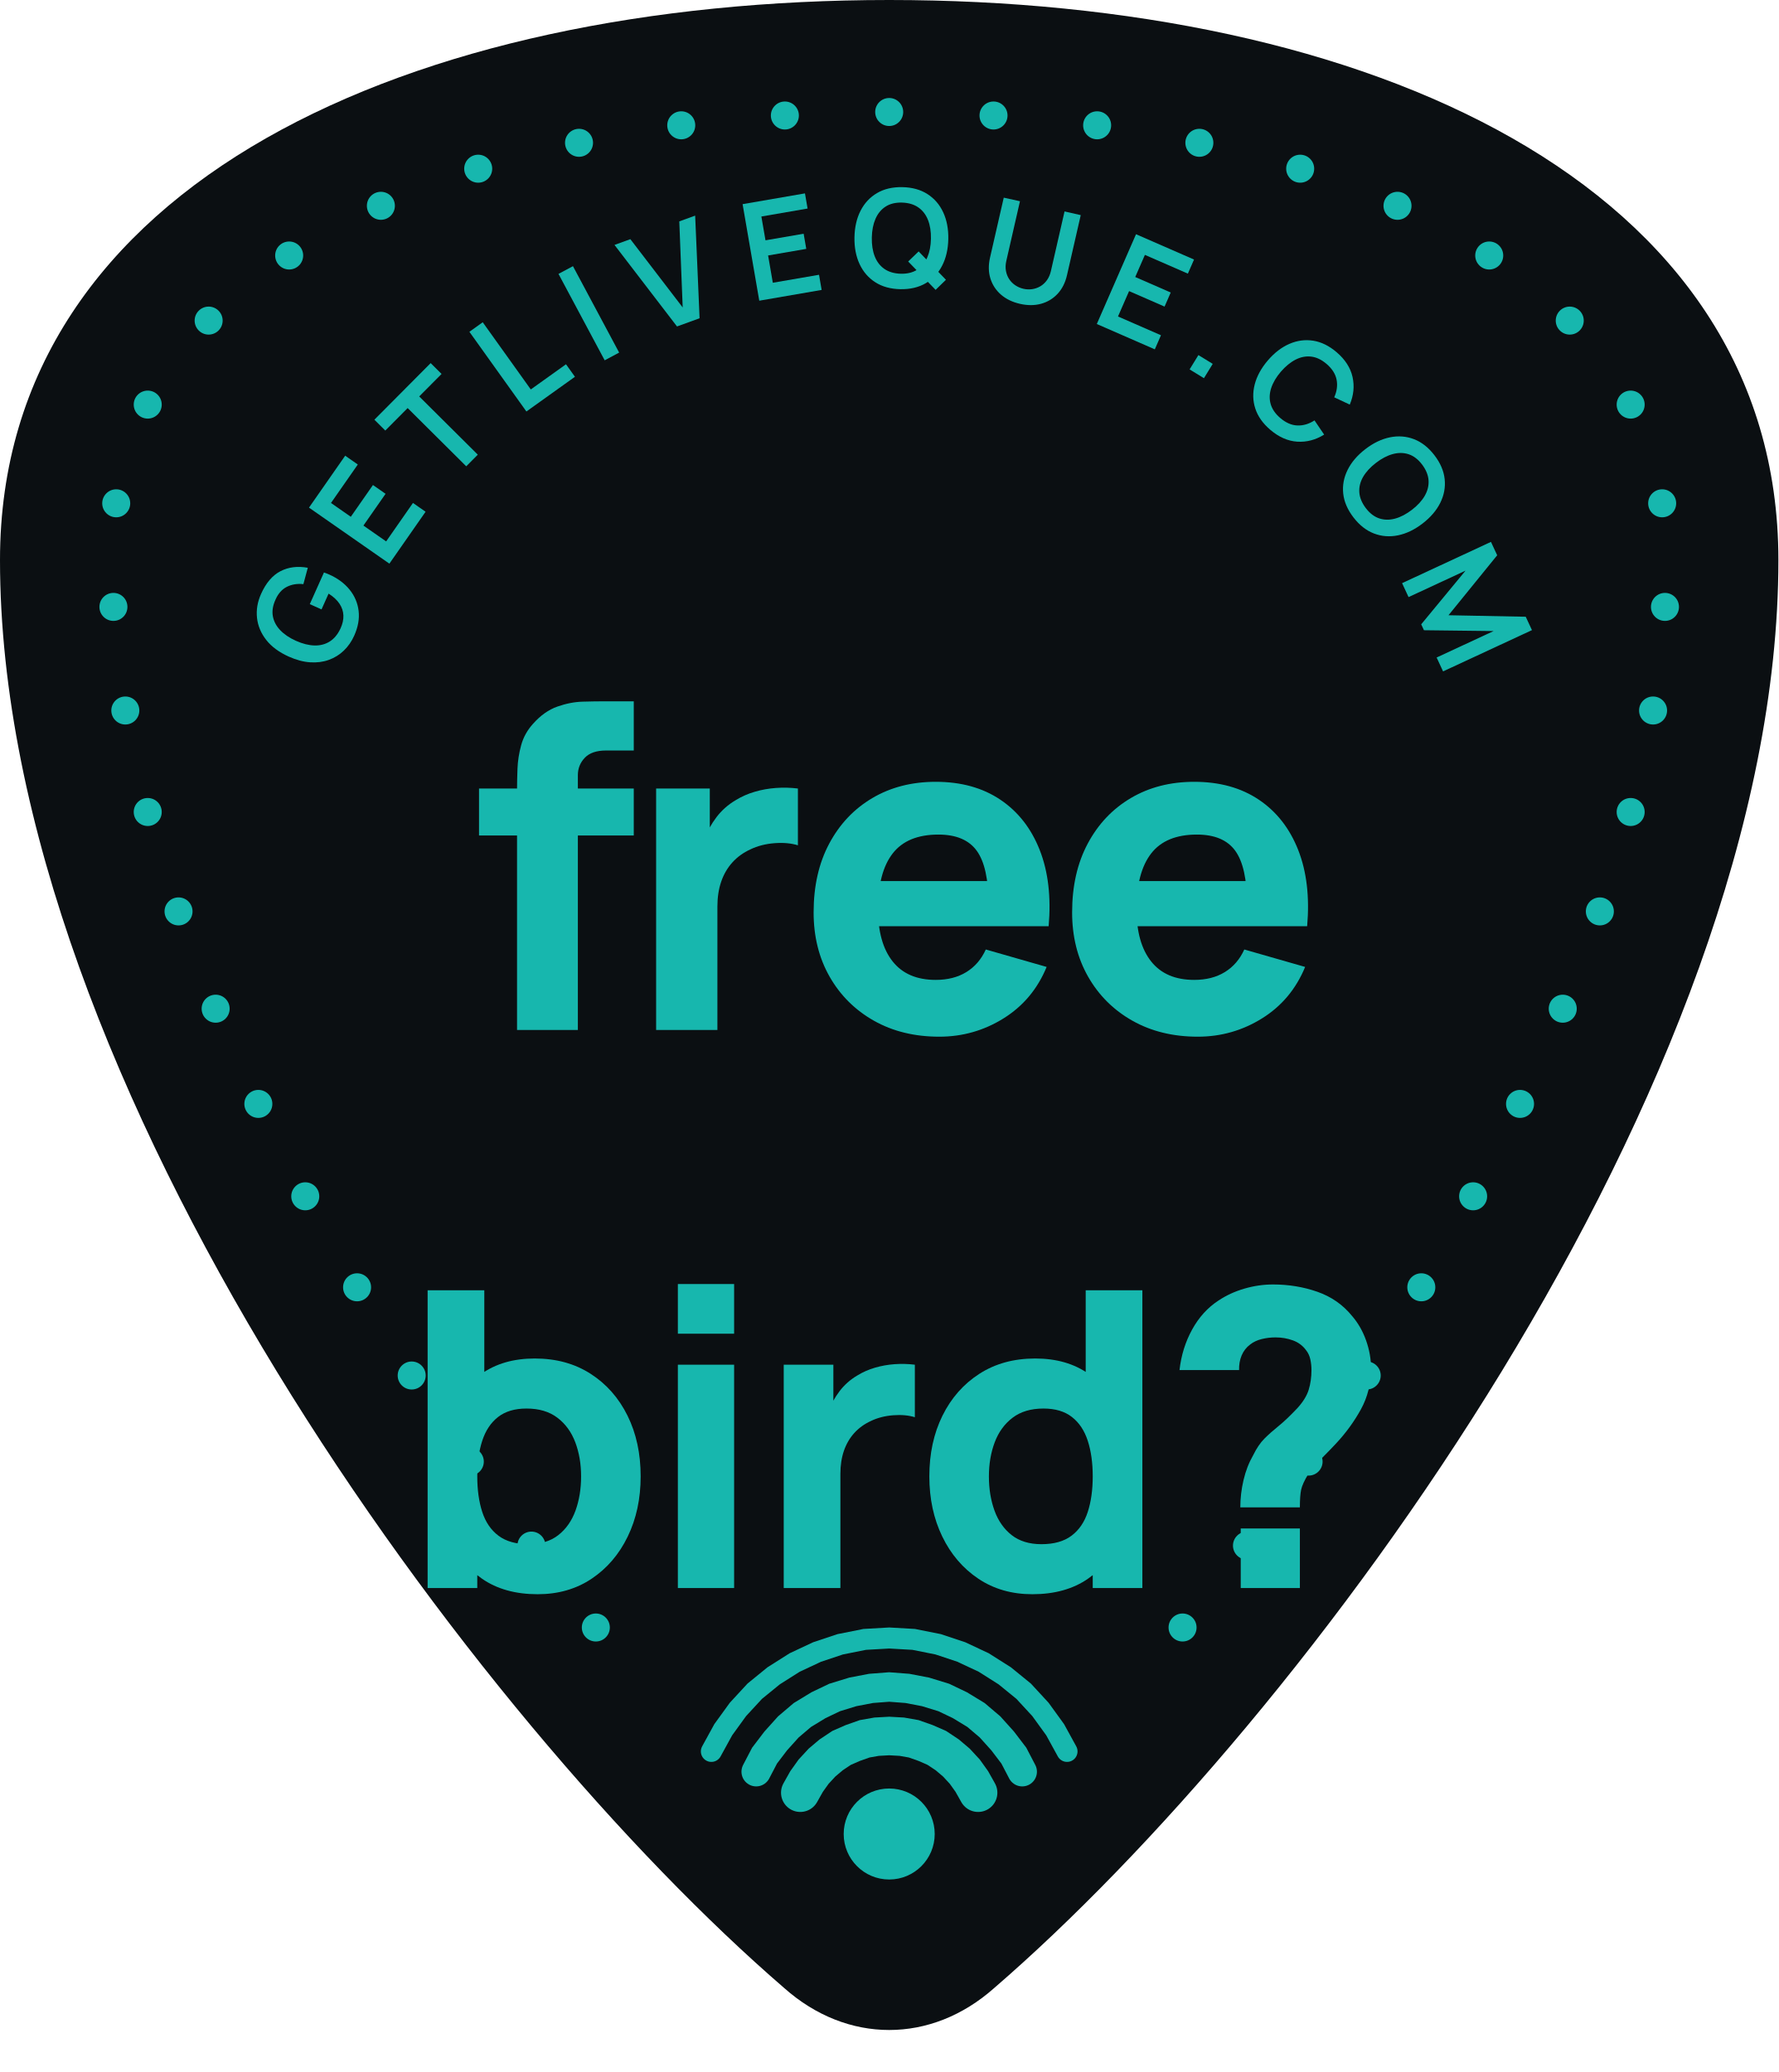
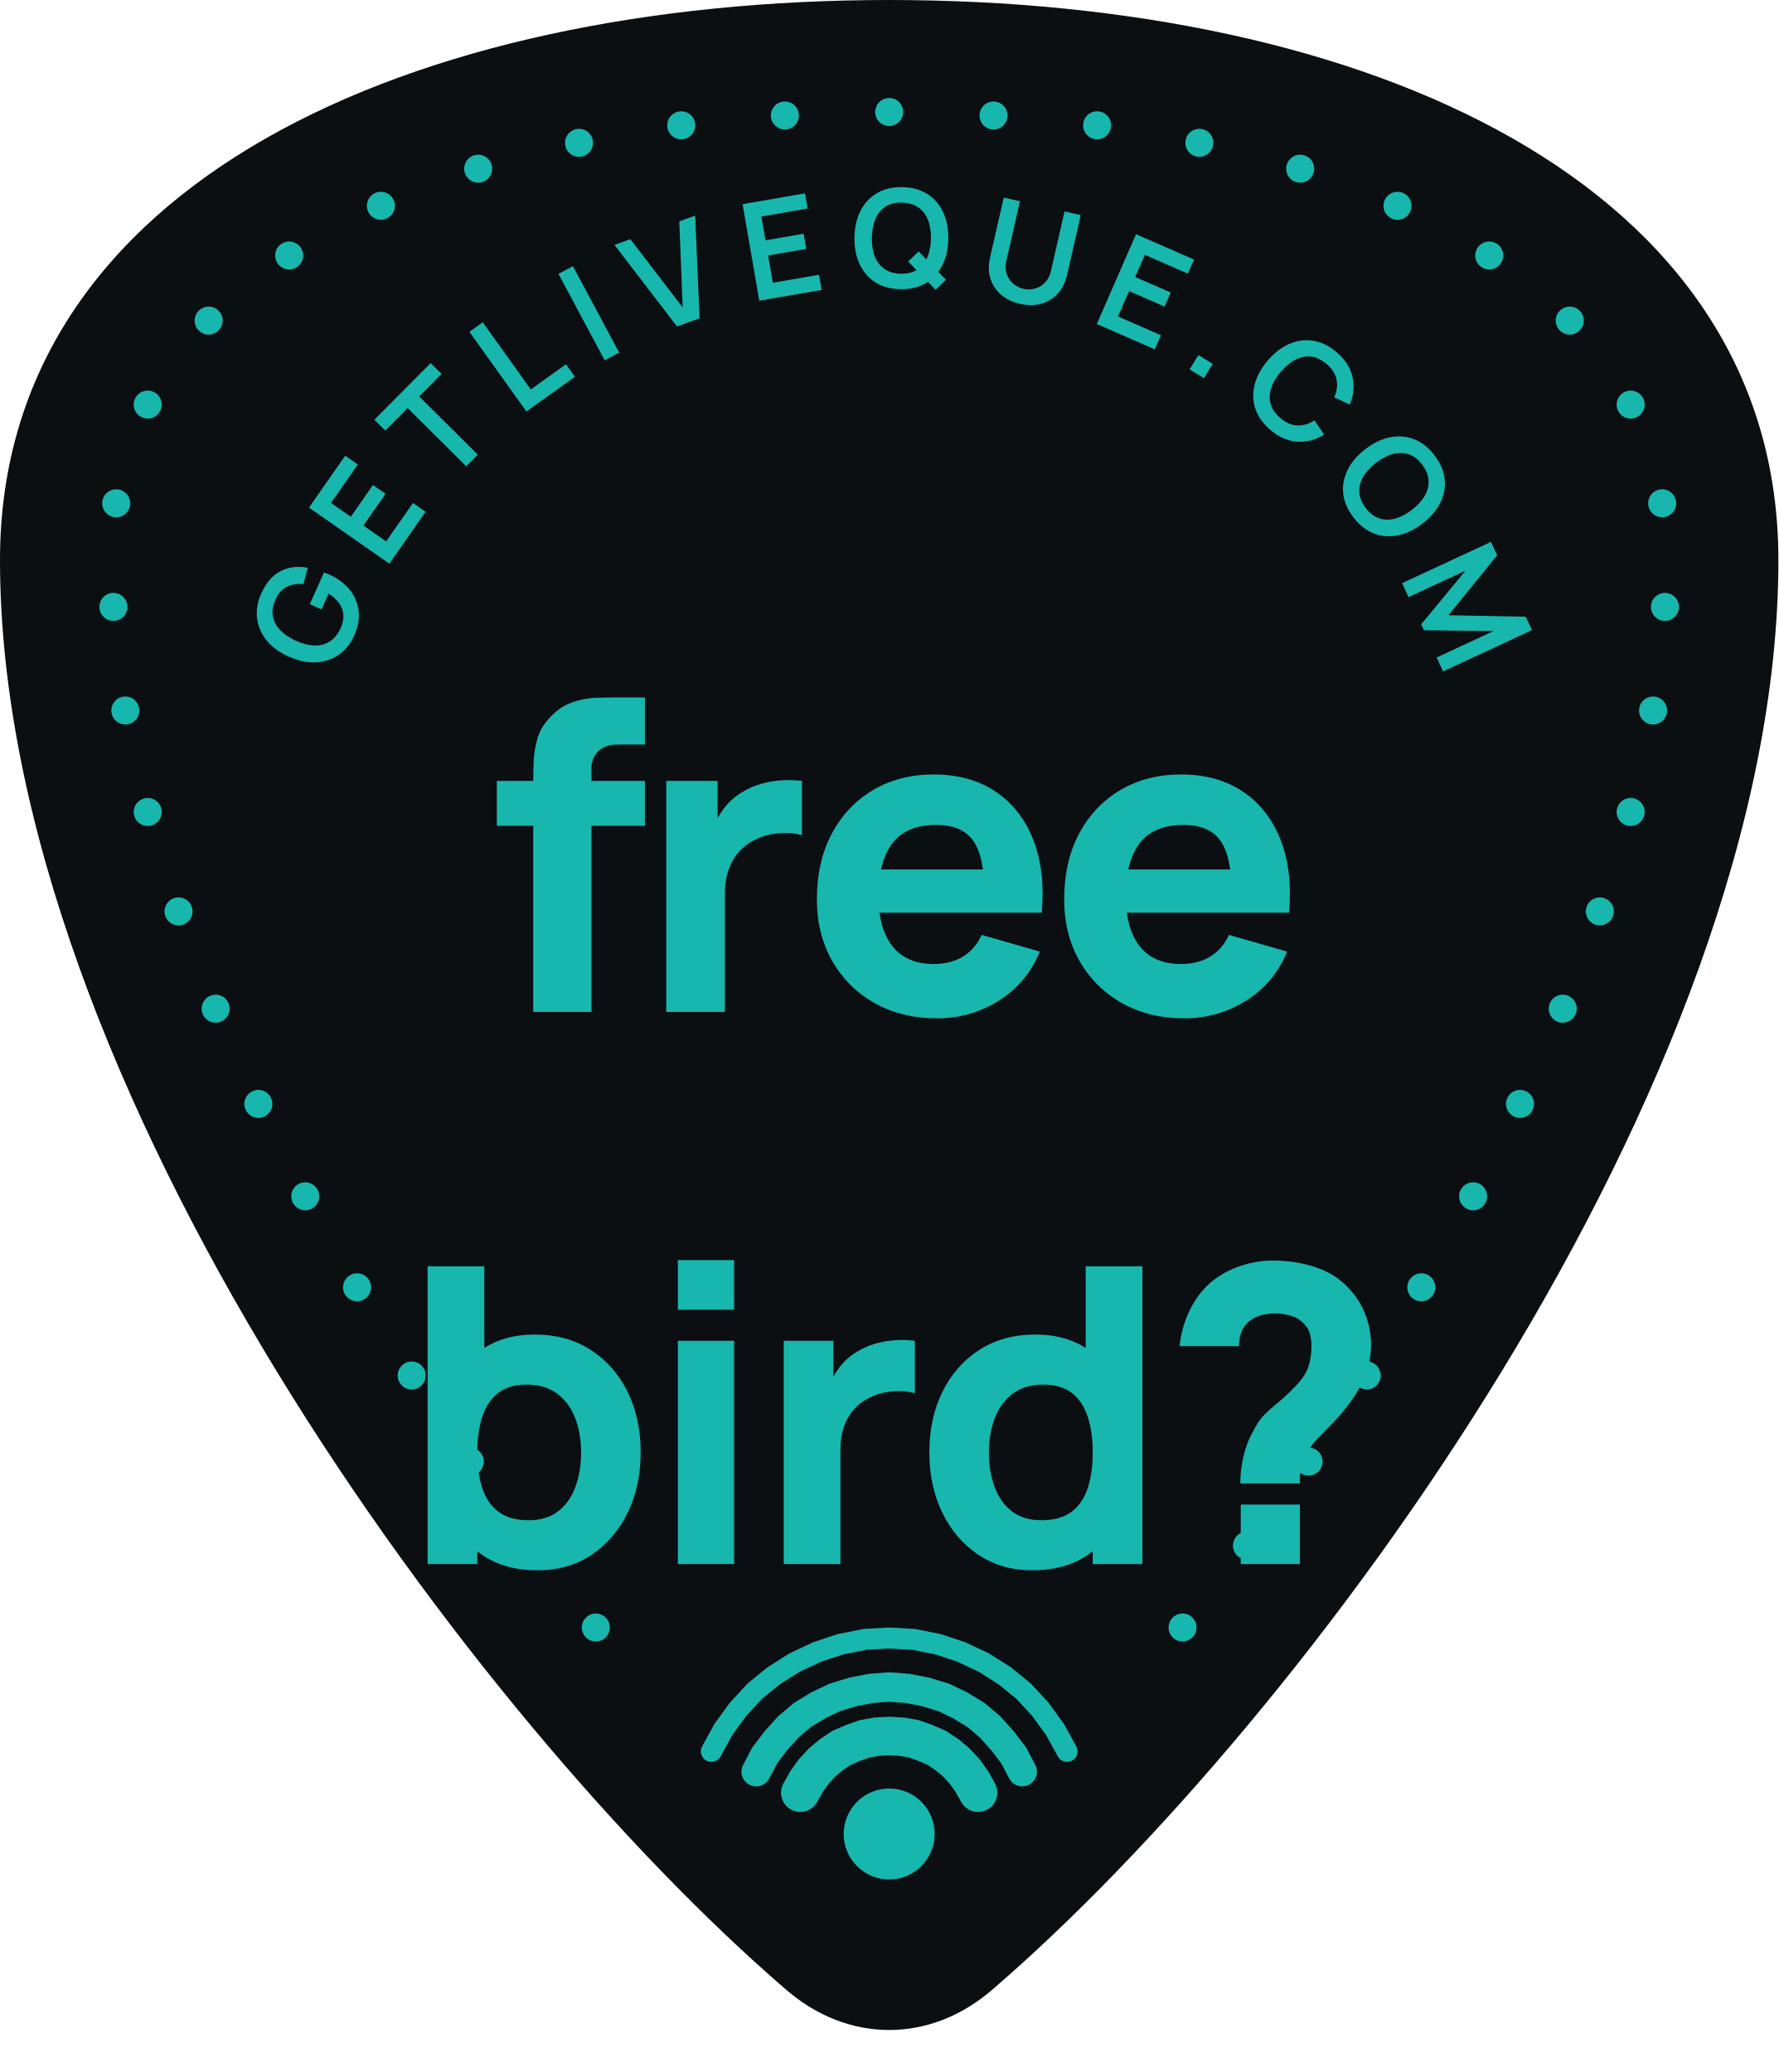
<svg xmlns="http://www.w3.org/2000/svg" viewBox="0 0 25.4 29.6" width="25.4mm" height="29.6mm">
  <defs>
    <clipPath id="pk">
      <path d="M 12.7 0.0 C 19.5 0.0 25.4 2.6 25.4 8.0 C 25.4 15.5 18.6 24.6 14.2 28.4 C 13.3 29.2 12.1 29.2 11.2 28.4 C 6.8 24.6 0.0 15.5 0.0 8.0 C 0.0 2.6 5.9 0.0 12.7 0.0 Z" />
    </clipPath>
  </defs>
  <path d="M 12.7 0.0 C 19.5 0.0 25.4 2.6 25.4 8.0 C 25.4 15.5 18.6 24.6 14.2 28.4 C 13.3 29.2 12.1 29.2 11.2 28.4 C 6.8 24.6 0.0 15.5 0.0 8.0 C 0.0 2.6 5.9 0.0 12.7 0.0 Z" fill="#0B0F12" />
  <g clip-path="url(#pk)">
    <circle cx="12.70" cy="1.60" r="0.2" fill="#17B7AE" />
    <circle cx="14.19" cy="1.65" r="0.2" fill="#17B7AE" />
    <circle cx="15.67" cy="1.79" r="0.2" fill="#17B7AE" />
    <circle cx="17.13" cy="2.04" r="0.2" fill="#17B7AE" />
    <circle cx="18.57" cy="2.41" r="0.2" fill="#17B7AE" />
    <circle cx="19.96" cy="2.94" r="0.2" fill="#17B7AE" />
    <circle cx="21.27" cy="3.65" r="0.2" fill="#17B7AE" />
    <circle cx="22.42" cy="4.58" r="0.2" fill="#17B7AE" />
    <circle cx="23.29" cy="5.78" r="0.2" fill="#17B7AE" />
    <circle cx="23.74" cy="7.19" r="0.2" fill="#17B7AE" />
    <circle cx="23.78" cy="8.67" r="0.2" fill="#17B7AE" />
    <circle cx="23.61" cy="10.15" r="0.2" fill="#17B7AE" />
    <circle cx="23.29" cy="11.60" r="0.2" fill="#17B7AE" />
    <circle cx="22.85" cy="13.02" r="0.2" fill="#17B7AE" />
    <circle cx="22.32" cy="14.41" r="0.2" fill="#17B7AE" />
    <circle cx="21.71" cy="15.77" r="0.2" fill="#17B7AE" />
    <circle cx="21.04" cy="17.09" r="0.2" fill="#17B7AE" />
    <circle cx="20.30" cy="18.39" r="0.2" fill="#17B7AE" />
    <circle cx="19.52" cy="19.65" r="0.2" fill="#17B7AE" />
    <circle cx="18.69" cy="20.88" r="0.2" fill="#17B7AE" />
    <circle cx="17.81" cy="22.08" r="0.2" fill="#17B7AE" />
    <circle cx="16.89" cy="23.25" r="0.2" fill="#17B7AE" />
    <circle cx="8.51" cy="23.25" r="0.2" fill="#17B7AE" />
    <circle cx="7.59" cy="22.08" r="0.2" fill="#17B7AE" />
    <circle cx="6.71" cy="20.88" r="0.2" fill="#17B7AE" />
    <circle cx="5.88" cy="19.65" r="0.2" fill="#17B7AE" />
    <circle cx="5.10" cy="18.39" r="0.2" fill="#17B7AE" />
    <circle cx="4.36" cy="17.09" r="0.2" fill="#17B7AE" />
    <circle cx="3.69" cy="15.77" r="0.2" fill="#17B7AE" />
    <circle cx="3.08" cy="14.41" r="0.2" fill="#17B7AE" />
    <circle cx="2.55" cy="13.02" r="0.2" fill="#17B7AE" />
    <circle cx="2.11" cy="11.60" r="0.2" fill="#17B7AE" />
    <circle cx="1.79" cy="10.15" r="0.2" fill="#17B7AE" />
    <circle cx="1.62" cy="8.67" r="0.2" fill="#17B7AE" />
    <circle cx="1.66" cy="7.19" r="0.2" fill="#17B7AE" />
    <circle cx="2.11" cy="5.78" r="0.2" fill="#17B7AE" />
    <circle cx="2.98" cy="4.58" r="0.2" fill="#17B7AE" />
    <circle cx="4.13" cy="3.65" r="0.2" fill="#17B7AE" />
    <circle cx="5.44" cy="2.94" r="0.2" fill="#17B7AE" />
    <circle cx="6.83" cy="2.41" r="0.2" fill="#17B7AE" />
    <circle cx="8.27" cy="2.04" r="0.2" fill="#17B7AE" />
    <circle cx="9.73" cy="1.79" r="0.2" fill="#17B7AE" />
    <circle cx="11.21" cy="1.65" r="0.2" fill="#17B7AE" />
    <path d="M11.43 25.61 L11.52 25.45 L11.62 25.31 L11.74 25.18 L11.87 25.07 L12.02 24.97 L12.18 24.90 L12.35 24.84 L12.52 24.81 L12.70 24.80 L12.88 24.81 L13.05 24.84 L13.22 24.90 L13.38 24.97 L13.53 25.07 L13.66 25.18 L13.78 25.31 L13.88 25.45 L13.97 25.61" fill="none" stroke="#17B7AE" stroke-width="0.55" stroke-linecap="round" />
    <path d="M10.80 25.31 L10.92 25.08 L11.08 24.87 L11.26 24.67 L11.46 24.50 L11.69 24.36 L11.92 24.25 L12.18 24.17 L12.44 24.12 L12.70 24.10 L12.96 24.12 L13.22 24.17 L13.48 24.25 L13.71 24.36 L13.94 24.50 L14.14 24.67 L14.32 24.87 L14.48 25.08 L14.60 25.31" fill="none" stroke="#17B7AE" stroke-width="0.42" stroke-linecap="round" />
    <path d="M10.16 25.02 L10.33 24.71 L10.54 24.42 L10.78 24.16 L11.05 23.94 L11.35 23.75 L11.67 23.60 L12.00 23.49 L12.35 23.42 L12.70 23.40 L13.05 23.42 L13.40 23.49 L13.73 23.60 L14.05 23.75 L14.35 23.94 L14.62 24.16 L14.86 24.42 L15.07 24.71 L15.24 25.02" fill="none" stroke="#17B7AE" stroke-width="0.3" stroke-linecap="round" />
    <circle cx="12.7" cy="26.2" r="0.65" fill="#17B7AE" />
    <g transform="translate(5.032 9.070) rotate(-65.90)">
      <path transform="translate(-0.712 0) scale(0.000972 -0.000972)" d="M734 -30Q594 -30 471.5 19.5Q349 69 256.5 165.0Q164 261 112.0 400.5Q60 540 60 720Q60 956 148.0 1123.5Q236 1291 389.0 1380.5Q542 1470 734 1470Q1000 1470 1155.5 1346.5Q1311 1223 1366 1000L1120 961Q1079 1089 986.0 1165.5Q893 1242 749 1242Q604 1244 508.0 1179.0Q412 1114 363.5 996.0Q315 878 315 720Q315 562 363.0 445.5Q411 329 507.5 264.0Q604 199 749 197Q858 196 940.0 236.5Q1022 277 1074.0 359.5Q1126 442 1144 566H890V755H1400Q1402 739 1403.0 708.0Q1404 677 1404 671Q1404 467 1323.5 308.5Q1243 150 1093.0 60.0Q943 -30 734 -30Z" fill="#17B7AE" />
    </g>
    <g transform="translate(5.809 7.697) rotate(-55.12)">
      <path transform="translate(-0.569 0) scale(0.000972 -0.000972)" d="M140 0V1440H1070V1214H381V859H950V633H381V226H1070V0Z" fill="#17B7AE" />
    </g>
    <g transform="translate(6.742 6.578) rotate(-45.17)">
      <path transform="translate(-0.590 0) scale(0.000972 -0.000972)" d="M486 0V1214H20V1440H1193V1214H727V0Z" fill="#17B7AE" />
    </g>
    <g transform="translate(7.814 5.667) rotate(-35.57)">
      <path transform="translate(-0.519 0) scale(0.000972 -0.000972)" d="M160 0V1440H401V226H1037V0Z" fill="#17B7AE" />
    </g>
    <g transform="translate(8.740 5.092) rotate(-28.12)">
      <path transform="translate(-0.273 0) scale(0.000972 -0.000972)" d="M160 0V1440H401V0Z" fill="#17B7AE" />
    </g>
    <g transform="translate(9.831 4.605) rotate(-19.97)">
      <path transform="translate(-0.623 0) scale(0.000972 -0.000972)" d="M464 0 10 1440H258L638 234L1023 1440H1271L817 0Z" fill="#17B7AE" />
    </g>
    <g transform="translate(11.271 4.222) rotate(-9.80)">
      <path transform="translate(-0.569 0) scale(0.000972 -0.000972)" d="M140 0V1440H1070V1214H381V859H950V633H381V226H1070V0Z" fill="#17B7AE" />
    </g>
    <g transform="translate(12.861 4.102) rotate(1.10)">
      <path transform="translate(-0.729 0) scale(0.000972 -0.000972)" d="M1267 -30 856 379 1007 530 1416 121ZM749 -30Q533 -30 379.0 64.5Q225 159 142.5 328.0Q60 497 60 720Q60 943 142.5 1112.0Q225 1281 379.0 1375.5Q533 1470 749 1470Q965 1470 1119.5 1375.5Q1274 1281 1356.5 1112.0Q1439 943 1439 720Q1439 497 1356.5 328.0Q1274 159 1119.5 64.5Q965 -30 749 -30ZM749 197Q894 196 990.5 261.0Q1087 326 1135.5 444.0Q1184 562 1184 720Q1184 878 1135.5 994.5Q1087 1111 990.5 1176.0Q894 1241 749 1243Q604 1244 508.0 1179.0Q412 1114 363.5 996.0Q315 878 315 720Q315 562 363.0 445.5Q411 329 507.5 264.0Q604 199 749 197Z" fill="#17B7AE" />
    </g>
    <g transform="translate(14.574 4.312) rotate(12.89)">
      <path transform="translate(-0.700 0) scale(0.000972 -0.000972)" d="M720 -30Q548 -30 417.5 40.0Q287 110 213.5 237.0Q140 364 140 535V1438L384 1440V541Q384 460 411.5 396.0Q439 332 486.0 287.5Q533 243 594.0 220.0Q655 197 720 197Q787 197 847.5 220.5Q908 244 955.0 288.5Q1002 333 1029.0 397.0Q1056 461 1056 541V1440H1300V535Q1300 364 1226.5 237.0Q1153 110 1022.5 40.0Q892 -30 720 -30Z" fill="#17B7AE" />
    </g>
    <g transform="translate(16.062 4.802) rotate(23.59)">
      <path transform="translate(-0.569 0) scale(0.000972 -0.000972)" d="M140 0V1440H1070V1214H381V859H950V633H381V226H1070V0Z" fill="#17B7AE" />
    </g>
    <g transform="translate(17.093 5.340) rotate(31.53)">
      <path transform="translate(-0.295 0) scale(0.000972 -0.000972)" d="M180 0V247H427V0Z" fill="#17B7AE" />
    </g>
    <g transform="translate(18.154 6.111) rotate(40.49)">
      <path transform="translate(-0.718 0) scale(0.000972 -0.000972)" d="M749 -30Q533 -30 379.0 64.5Q225 159 142.5 328.0Q60 497 60 720Q60 943 142.5 1112.0Q225 1281 379.0 1375.5Q533 1470 749 1470Q998 1470 1164.0 1345.5Q1330 1221 1397 1010L1154 943Q1112 1084 1011.0 1163.5Q910 1243 749 1243Q604 1243 507.5 1178.0Q411 1113 362.5 995.5Q314 878 313 720Q313 562 361.5 444.5Q410 327 507.0 262.0Q604 197 749 197Q910 197 1011.0 277.0Q1112 357 1154 497L1397 430Q1330 219 1164.0 94.5Q998 -30 749 -30Z" fill="#17B7AE" />
    </g>
    <g transform="translate(19.355 7.375) rotate(52.40)">
      <path transform="translate(-0.729 0) scale(0.000972 -0.000972)" d="M749 -30Q533 -30 379.0 64.5Q225 159 142.5 328.0Q60 497 60 720Q60 943 142.5 1112.0Q225 1281 379.0 1375.5Q533 1470 749 1470Q965 1470 1119.5 1375.5Q1274 1281 1356.5 1112.0Q1439 943 1439 720Q1439 497 1356.5 328.0Q1274 159 1119.5 64.5Q965 -30 749 -30ZM749 197Q894 196 990.5 261.0Q1087 326 1135.5 444.0Q1184 562 1184 720Q1184 878 1135.5 994.5Q1087 1111 990.5 1176.0Q894 1241 749 1243Q604 1244 508.0 1179.0Q412 1114 363.5 996.0Q315 878 315 720Q315 562 363.0 445.5Q411 329 507.5 264.0Q604 199 749 197Z" fill="#17B7AE" />
    </g>
    <g transform="translate(20.318 8.961) rotate(65.09)">
      <path transform="translate(-0.831 0) scale(0.000972 -0.000972)" d="M140 0V1440H357L855 420L1353 1440H1570V0H1345V923L903 0H807L366 923V0Z" fill="#17B7AE" />
    </g>
-     <path transform="translate(6.650 14.714) scale(0.003194 -0.003194)" d="M230 0V1076Q230 1117 232.0 1169.0Q234 1221 248.5 1274.0Q263 1327 302 1370Q352 1426 410.5 1446.5Q469 1467 524.0 1468.5Q579 1470 618 1470H752V1250H628Q564 1250 533.0 1217.5Q502 1185 502 1140V0ZM60 870V1080H752V870Z" fill="#17B7AE" />
-     <path transform="translate(8.924 14.714) scale(0.003194 -0.003194)" d="M140 0V1080H380V816L354 850Q375 906 410.0 952.0Q445 998 496 1028Q535 1052 581.0 1065.5Q627 1079 676.0 1082.5Q725 1086 774 1080V826Q729 840 669.5 835.5Q610 831 562 808Q514 786 481.0 749.5Q448 713 431.0 663.5Q414 614 414 552V0Z" fill="#17B7AE" />
-     <path transform="translate(11.365 14.714) scale(0.003194 -0.003194)" d="M642 -30Q476 -30 349.5 41.5Q223 113 151.5 238.5Q80 364 80 526Q80 703 150.0 834.0Q220 965 343.0 1037.5Q466 1110 626 1110Q796 1110 915.0 1030.0Q1034 950 1091.0 805.0Q1148 660 1131 464H862V564Q862 729 809.5 801.5Q757 874 638 874Q499 874 433.5 789.5Q368 705 368 540Q368 389 433.5 306.5Q499 224 626 224Q706 224 763.0 259.0Q820 294 850 360L1122 282Q1061 134 929.5 52.0Q798 -30 642 -30ZM284 464V666H1000V464Z" fill="#17B7AE" />
-     <path transform="translate(15.057 14.714) scale(0.003194 -0.003194)" d="M642 -30Q476 -30 349.5 41.5Q223 113 151.5 238.5Q80 364 80 526Q80 703 150.0 834.0Q220 965 343.0 1037.5Q466 1110 626 1110Q796 1110 915.0 1030.0Q1034 950 1091.0 805.0Q1148 660 1131 464H862V564Q862 729 809.5 801.5Q757 874 638 874Q499 874 433.5 789.5Q368 705 368 540Q368 389 433.5 306.5Q499 224 626 224Q706 224 763.0 259.0Q820 294 850 360L1122 282Q1061 134 929.5 52.0Q798 -30 642 -30ZM284 464V666H1000V464Z" fill="#17B7AE" />
-     <path transform="translate(5.700 22.686) scale(0.002954 -0.002954)" d="M670 -30Q509 -30 401.0 45.0Q293 120 238.5 249.0Q184 378 184 540Q184 702 238.0 831.0Q292 960 397.0 1035.0Q502 1110 656 1110Q811 1110 926.0 1036.0Q1041 962 1104.5 833.5Q1168 705 1168 540Q1168 378 1105.5 249.0Q1043 120 931.0 45.0Q819 -30 670 -30ZM138 0V1440H412V740H378V0ZM626 212Q714 212 770.0 256.0Q826 300 853.0 374.5Q880 449 880 540Q880 630 852.0 704.5Q824 779 765.5 823.5Q707 868 616 868Q531 868 478.5 827.0Q426 786 402.0 712.0Q378 638 378 540Q378 442 402.0 368.0Q426 294 480.5 253.0Q535 212 626 212Z" fill="#17B7AE" />
-     <path transform="translate(9.209 22.686) scale(0.002954 -0.002954)" d="M160 1230V1470H432V1230ZM160 0V1080H432V0Z" fill="#17B7AE" />
-     <path transform="translate(10.780 22.686) scale(0.002954 -0.002954)" d="M140 0V1080H380V816L354 850Q375 906 410.0 952.0Q445 998 496 1028Q535 1052 581.0 1065.5Q627 1079 676.0 1082.5Q725 1086 774 1080V826Q729 840 669.5 835.5Q610 831 562 808Q514 786 481.0 749.5Q448 713 431.0 663.5Q414 614 414 552V0Z" fill="#17B7AE" />
-     <path transform="translate(13.037 22.686) scale(0.002954 -0.002954)" d="M578 -30Q429 -30 317.0 45.0Q205 120 142.5 249.0Q80 378 80 540Q80 705 143.5 833.5Q207 962 322.0 1036.0Q437 1110 592 1110Q746 1110 851.0 1035.0Q956 960 1010.0 831.0Q1064 702 1064 540Q1064 378 1009.5 249.0Q955 120 847.0 45.0Q739 -30 578 -30ZM622 212Q713 212 767.5 253.0Q822 294 846.0 368.0Q870 442 870 540Q870 638 846.0 712.0Q822 786 769.5 827.0Q717 868 632 868Q541 868 482.5 823.5Q424 779 396.0 704.5Q368 630 368 540Q368 449 395.0 374.5Q422 300 478.0 256.0Q534 212 622 212ZM870 0V740H836V1440H1110V0Z" fill="#17B7AE" />
-     <path transform="translate(16.551 22.686) scale(0.002954 -0.002954)" d="M394 390Q394 456 409.5 522.0Q425 588 456 642Q481 693 510.5 722.5Q540 752 578.5 783.0Q617 814 670 870Q711 915 724.5 958.5Q738 1002 738 1054Q738 1081 732.5 1106.0Q727 1131 712 1150Q688 1183 648.5 1197.5Q609 1212 564 1212Q530 1212 497.5 1204.0Q465 1196 442 1178Q414 1157 400.5 1125.0Q387 1093 388 1054H100Q112 1161 161.0 1250.0Q210 1339 288 1390Q345 1428 414.0 1448.0Q483 1468 552 1468Q666 1468 767.0 1432.5Q868 1397 934 1316Q978 1265 1002.0 1197.5Q1026 1130 1026 1062Q1026 953 977.0 864.0Q928 775 856 698Q825 665 800.5 640.5Q776 616 756.5 594.5Q737 573 722 550Q694 504 688.0 475.0Q682 446 682 390ZM396 0V288H682V0Z" fill="#17B7AE" />
+     <path transform="translate(6.913 14.456) scale(0.003056 -0.003056)" d="M230 0V1076Q230 1117 232.0 1169.0Q234 1221 248.5 1274.0Q263 1327 302 1370Q352 1426 410.5 1446.5Q469 1467 524.0 1468.5Q579 1470 618 1470H752V1250H628Q564 1250 533.0 1217.5Q502 1185 502 1140V0ZM60 870V1080H752V870Z" fill="#17B7AE" />
+     <path transform="translate(9.088 14.456) scale(0.003056 -0.003056)" d="M140 0V1080H380V816L354 850Q375 906 410.0 952.0Q445 998 496 1028Q535 1052 581.0 1065.5Q627 1079 676.0 1082.5Q725 1086 774 1080V826Q729 840 669.5 835.5Q610 831 562 808Q514 786 481.0 749.5Q448 713 431.0 663.5Q414 614 414 552V0Z" fill="#17B7AE" />
+     <path transform="translate(11.423 14.456) scale(0.003056 -0.003056)" d="M642 -30Q476 -30 349.5 41.5Q223 113 151.5 238.5Q80 364 80 526Q80 703 150.0 834.0Q220 965 343.0 1037.5Q466 1110 626 1110Q796 1110 915.0 1030.0Q1034 950 1091.0 805.0Q1148 660 1131 464H862V564Q862 729 809.5 801.5Q757 874 638 874Q499 874 433.5 789.5Q368 705 368 540Q368 389 433.5 306.5Q499 224 626 224Q706 224 763.0 259.0Q820 294 850 360L1122 282Q1061 134 929.5 52.0Q798 -30 642 -30ZM284 464V666H1000V464Z" fill="#17B7AE" />
+     <path transform="translate(14.955 14.456) scale(0.003056 -0.003056)" d="M642 -30Q476 -30 349.5 41.5Q223 113 151.5 238.5Q80 364 80 526Q80 703 150.0 834.0Q220 965 343.0 1037.5Q466 1110 626 1110Q796 1110 915.0 1030.0Q1034 950 1091.0 805.0Q1148 660 1131 464H862V564Q862 729 809.5 801.5Q757 874 638 874Q499 874 433.5 789.5Q368 705 368 540Q368 389 433.5 306.5Q499 224 626 224Q706 224 763.0 259.0Q820 294 850 360L1122 282Q1061 134 929.5 52.0Q798 -30 642 -30ZM284 464V666H1000V464Z" fill="#17B7AE" />
+     <path transform="translate(5.700 22.344) scale(0.002954 -0.002954)" d="M670 -30Q509 -30 401.0 45.0Q293 120 238.5 249.0Q184 378 184 540Q184 702 238.0 831.0Q292 960 397.0 1035.0Q502 1110 656 1110Q811 1110 926.0 1036.0Q1041 962 1104.5 833.5Q1168 705 1168 540Q1168 378 1105.5 249.0Q1043 120 931.0 45.0Q819 -30 670 -30ZM138 0V1440H412V740H378V0ZM626 212Q714 212 770.0 256.0Q826 300 853.0 374.5Q880 449 880 540Q880 630 852.0 704.5Q824 779 765.5 823.5Q707 868 616 868Q531 868 478.5 827.0Q426 786 402.0 712.0Q378 638 378 540Q378 442 402.0 368.0Q426 294 480.5 253.0Q535 212 626 212Z" fill="#17B7AE" />
+     <path transform="translate(9.209 22.344) scale(0.002954 -0.002954)" d="M160 1230V1470H432V1230ZM160 0V1080H432V0Z" fill="#17B7AE" />
+     <path transform="translate(10.780 22.344) scale(0.002954 -0.002954)" d="M140 0V1080H380V816L354 850Q375 906 410.0 952.0Q445 998 496 1028Q535 1052 581.0 1065.5Q627 1079 676.0 1082.5Q725 1086 774 1080V826Q729 840 669.5 835.5Q610 831 562 808Q514 786 481.0 749.5Q448 713 431.0 663.5Q414 614 414 552V0Z" fill="#17B7AE" />
+     <path transform="translate(13.037 22.344) scale(0.002954 -0.002954)" d="M578 -30Q429 -30 317.0 45.0Q205 120 142.5 249.0Q80 378 80 540Q80 705 143.5 833.5Q207 962 322.0 1036.0Q437 1110 592 1110Q746 1110 851.0 1035.0Q956 960 1010.0 831.0Q1064 702 1064 540Q1064 378 1009.5 249.0Q955 120 847.0 45.0Q739 -30 578 -30ZM622 212Q713 212 767.5 253.0Q822 294 846.0 368.0Q870 442 870 540Q870 638 846.0 712.0Q822 786 769.5 827.0Q717 868 632 868Q541 868 482.5 823.5Q424 779 396.0 704.5Q368 630 368 540Q368 449 395.0 374.5Q422 300 478.0 256.0Q534 212 622 212ZM870 0V740H836V1440H1110V0Z" fill="#17B7AE" />
+     <path transform="translate(16.551 22.344) scale(0.002954 -0.002954)" d="M394 390Q394 456 409.5 522.0Q425 588 456 642Q481 693 510.5 722.5Q540 752 578.5 783.0Q617 814 670 870Q711 915 724.5 958.5Q738 1002 738 1054Q738 1081 732.5 1106.0Q727 1131 712 1150Q688 1183 648.5 1197.5Q609 1212 564 1212Q530 1212 497.5 1204.0Q465 1196 442 1178Q414 1157 400.5 1125.0Q387 1093 388 1054H100Q112 1161 161.0 1250.0Q210 1339 288 1390Q345 1428 414.0 1448.0Q483 1468 552 1468Q666 1468 767.0 1432.5Q868 1397 934 1316Q978 1265 1002.0 1197.5Q1026 1130 1026 1062Q1026 953 977.0 864.0Q928 775 856 698Q825 665 800.5 640.5Q776 616 756.5 594.5Q737 573 722 550Q694 504 688.0 475.0Q682 446 682 390ZM396 0V288H682V0Z" fill="#17B7AE" />
  </g>
</svg>
